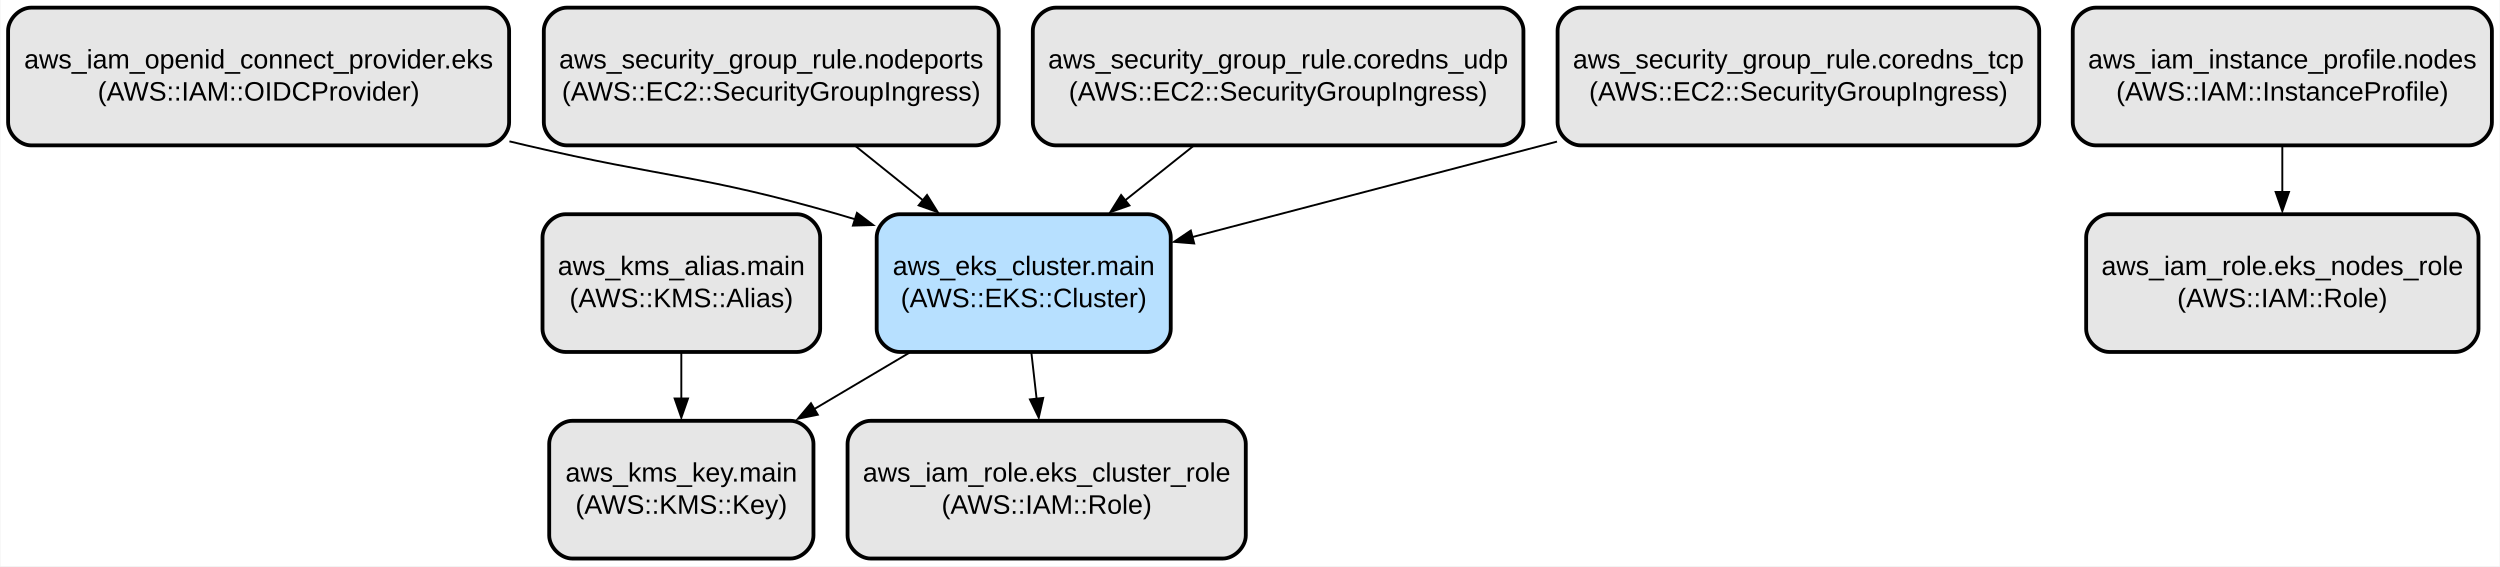
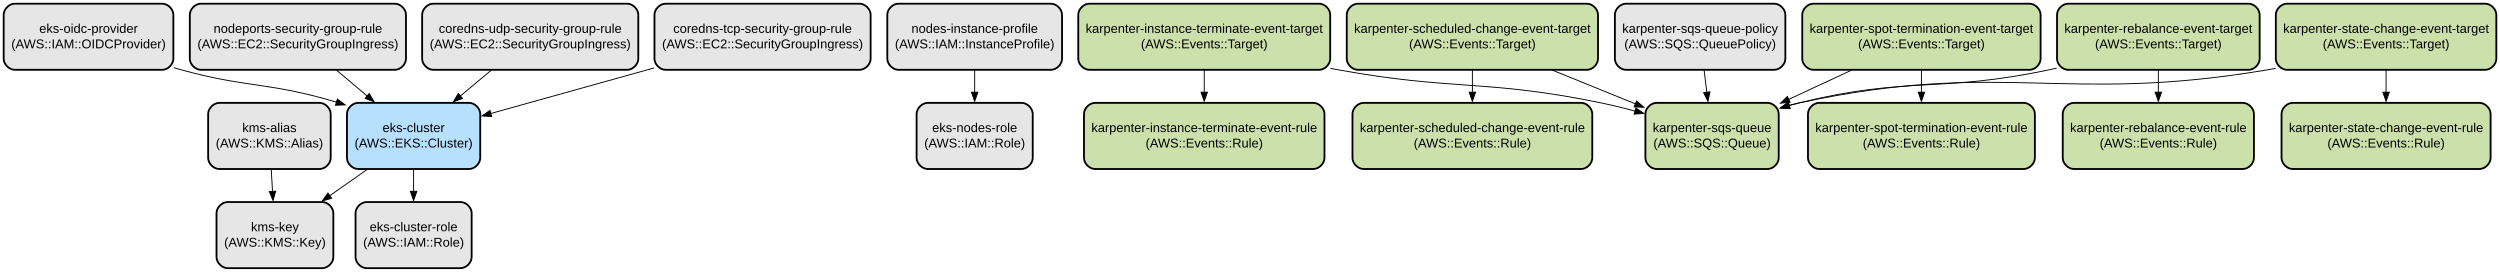
- <svg xmlns="http://www.w3.org/2000/svg" width="1307pt" height="296pt" viewBox="0.00 0.00 1306.53 296.00">
+ <svg xmlns="http://www.w3.org/2000/svg" width="2722pt" height="296pt" viewBox="0.00 0.00 2722.46 296.00">
  <g id="graph0" class="graph" transform="scale(1 1) rotate(0) translate(4 292)">
-     <polygon fill="white" stroke="none" points="-4,4 -4,-292 1302.53,-292 1302.53,4 -4,4" />
+     <polygon fill="white" stroke="none" points="-4,4 -4,-292 2718.46,-292 2718.46,4 -4,4" />
    <g id="node1" class="node">
-       <path fill="#b7e0ff" stroke="black" stroke-width="2" d="M595.83,-180C595.83,-180 466.1,-180 466.1,-180 460.1,-180 454.1,-174 454.1,-168 454.1,-168 454.1,-120 454.1,-120 454.1,-114 460.1,-108 466.1,-108 466.1,-108 595.83,-108 595.83,-108 601.83,-108 607.83,-114 607.83,-120 607.83,-120 607.83,-168 607.83,-168 607.83,-174 601.83,-180 595.83,-180" />
-       <text text-anchor="middle" x="530.96" y="-148.2" font-family="Arial" font-size="14.00">aws_eks_cluster.main</text>
-       <text text-anchor="middle" x="530.96" y="-131.4" font-family="Arial" font-size="14.00">(AWS::EKS::Cluster)</text>
+       <path fill="#b7e0ff" stroke="black" stroke-width="2" d="M506.96,-180C506.96,-180 385.83,-180 385.83,-180 379.83,-180 373.83,-174 373.83,-168 373.83,-168 373.83,-120 373.83,-120 373.83,-114 379.83,-108 385.83,-108 385.83,-108 506.96,-108 506.96,-108 512.96,-108 518.96,-114 518.96,-120 518.96,-120 518.96,-168 518.96,-168 518.96,-174 512.96,-180 506.96,-180" />
+       <text text-anchor="middle" x="446.4" y="-148.2" font-family="Arial" font-size="14.00">eks-cluster</text>
+       <text text-anchor="middle" x="446.4" y="-131.4" font-family="Arial" font-size="14.00">(AWS::EKS::Cluster)</text>
    </g>
    <g id="node2" class="node">
-       <path fill="#e6e6e6" stroke="black" stroke-width="2" d="M635.06,-72C635.06,-72 450.87,-72 450.87,-72 444.87,-72 438.87,-66 438.87,-60 438.87,-60 438.87,-12 438.87,-12 438.87,-6 444.87,0 450.87,0 450.87,0 635.06,0 635.06,0 641.06,0 647.06,-6 647.06,-12 647.06,-12 647.06,-60 647.06,-60 647.06,-66 641.06,-72 635.06,-72" />
-       <text text-anchor="middle" x="542.96" y="-40.2" font-family="Arial" font-size="14.00">aws_iam_role.eks_cluster_role</text>
-       <text text-anchor="middle" x="542.96" y="-23.4" font-family="Arial" font-size="14.00">(AWS::IAM::Role)</text>
+       <path fill="#e6e6e6" stroke="black" stroke-width="2" d="M497.62,-72C497.62,-72 395.17,-72 395.17,-72 389.17,-72 383.17,-66 383.17,-60 383.17,-60 383.17,-12 383.17,-12 383.17,-6 389.17,0 395.17,0 395.17,0 497.62,0 497.62,0 503.62,0 509.62,-6 509.62,-12 509.62,-12 509.62,-60 509.62,-60 509.62,-66 503.62,-72 497.62,-72" />
+       <text text-anchor="middle" x="446.4" y="-40.2" font-family="Arial" font-size="14.00">eks-cluster-role</text>
+       <text text-anchor="middle" x="446.4" y="-23.4" font-family="Arial" font-size="14.00">(AWS::IAM::Role)</text>
    </g>
    <g id="edge1" class="edge">
-       <path fill="none" stroke="black" d="M534.96,-107.7C535.84,-99.93 536.79,-91.57 537.71,-83.43" />
-       <polygon fill="black" stroke="black" points="541.17,-83.98 538.82,-73.65 534.21,-83.19 541.17,-83.98" />
+       <path fill="none" stroke="black" d="M446.4,-107.7C446.4,-99.93 446.4,-91.57 446.4,-83.43" />
+       <polygon fill="black" stroke="black" points="449.9,-83.66 446.4,-73.66 442.9,-83.66 449.9,-83.66" />
    </g>
    <g id="node5" class="node">
-       <path fill="#e6e6e6" stroke="black" stroke-width="2" d="M409.04,-72C409.04,-72 294.89,-72 294.89,-72 288.89,-72 282.89,-66 282.89,-60 282.89,-60 282.89,-12 282.89,-12 282.89,-6 288.89,0 294.89,0 294.89,0 409.04,0 409.04,0 415.04,0 421.04,-6 421.04,-12 421.04,-12 421.04,-60 421.04,-60 421.04,-66 415.04,-72 409.04,-72" />
-       <text text-anchor="middle" x="351.96" y="-40.2" font-family="Arial" font-size="14.00">aws_kms_key.main</text>
-       <text text-anchor="middle" x="351.96" y="-23.4" font-family="Arial" font-size="14.00">(AWS::KMS::Key)</text>
+       <path fill="#e6e6e6" stroke="black" stroke-width="2" d="M347.01,-72C347.01,-72 243.78,-72 243.78,-72 237.78,-72 231.78,-66 231.78,-60 231.78,-60 231.78,-12 231.78,-12 231.78,-6 237.78,0 243.78,0 243.78,0 347.01,0 347.01,0 353.01,0 359.01,-6 359.01,-12 359.01,-12 359.01,-60 359.01,-60 359.01,-66 353.01,-72 347.01,-72" />
+       <text text-anchor="middle" x="295.4" y="-40.2" font-family="Arial" font-size="14.00">kms-key</text>
+       <text text-anchor="middle" x="295.4" y="-23.4" font-family="Arial" font-size="14.00">(AWS::KMS::Key)</text>
    </g>
    <g id="edge2" class="edge">
-       <path fill="none" stroke="black" d="M471.36,-107.7C455.29,-98.19 437.77,-87.81 421.23,-78.01" />
-       <polygon fill="black" stroke="black" points="423.3,-75.18 412.92,-73.09 419.74,-81.2 423.3,-75.18" />
+       <path fill="none" stroke="black" d="M396.12,-107.7C382.94,-98.46 368.61,-88.39 355,-78.84" />
+       <polygon fill="black" stroke="black" points="357.15,-76.07 346.95,-73.19 353.13,-81.8 357.15,-76.07" />
    </g>
    <g id="node3" class="node">
-       <path fill="#e6e6e6" stroke="black" stroke-width="2" d="M1279.52,-180C1279.52,-180 1098.41,-180 1098.41,-180 1092.41,-180 1086.41,-174 1086.41,-168 1086.41,-168 1086.41,-120 1086.41,-120 1086.41,-114 1092.41,-108 1098.41,-108 1098.41,-108 1279.52,-108 1279.52,-108 1285.52,-108 1291.52,-114 1291.52,-120 1291.52,-120 1291.52,-168 1291.52,-168 1291.52,-174 1285.52,-180 1279.52,-180" />
-       <text text-anchor="middle" x="1188.96" y="-148.2" font-family="Arial" font-size="14.00">aws_iam_role.eks_nodes_role</text>
-       <text text-anchor="middle" x="1188.96" y="-131.4" font-family="Arial" font-size="14.00">(AWS::IAM::Role)</text>
+       <path fill="#e6e6e6" stroke="black" stroke-width="2" d="M1108.62,-180C1108.62,-180 1006.17,-180 1006.17,-180 1000.17,-180 994.17,-174 994.17,-168 994.17,-168 994.17,-120 994.17,-120 994.17,-114 1000.17,-108 1006.17,-108 1006.17,-108 1108.62,-108 1108.62,-108 1114.62,-108 1120.62,-114 1120.62,-120 1120.62,-120 1120.62,-168 1120.62,-168 1120.62,-174 1114.62,-180 1108.62,-180" />
+       <text text-anchor="middle" x="1057.4" y="-148.2" font-family="Arial" font-size="14.00">eks-nodes-role</text>
+       <text text-anchor="middle" x="1057.4" y="-131.4" font-family="Arial" font-size="14.00">(AWS::IAM::Role)</text>
    </g>
    <g id="node4" class="node">
-       <path fill="#e6e6e6" stroke="black" stroke-width="2" d="M1286.53,-288C1286.53,-288 1091.4,-288 1091.4,-288 1085.4,-288 1079.4,-282 1079.4,-276 1079.4,-276 1079.4,-228 1079.4,-228 1079.4,-222 1085.4,-216 1091.4,-216 1091.4,-216 1286.53,-216 1286.53,-216 1292.53,-216 1298.53,-222 1298.53,-228 1298.53,-228 1298.53,-276 1298.53,-276 1298.53,-282 1292.53,-288 1286.53,-288" />
-       <text text-anchor="middle" x="1188.96" y="-256.2" font-family="Arial" font-size="14.00">aws_iam_instance_profile.nodes</text>
-       <text text-anchor="middle" x="1188.96" y="-239.4" font-family="Arial" font-size="14.00">(AWS::IAM::InstanceProfile)</text>
+       <path fill="#e6e6e6" stroke="black" stroke-width="2" d="M1140.53,-288C1140.53,-288 974.26,-288 974.26,-288 968.26,-288 962.26,-282 962.26,-276 962.26,-276 962.26,-228 962.26,-228 962.26,-222 968.26,-216 974.26,-216 974.26,-216 1140.53,-216 1140.53,-216 1146.53,-216 1152.53,-222 1152.53,-228 1152.53,-228 1152.53,-276 1152.53,-276 1152.53,-282 1146.53,-288 1140.53,-288" />
+       <text text-anchor="middle" x="1057.4" y="-256.2" font-family="Arial" font-size="14.00">nodes-instance-profile</text>
+       <text text-anchor="middle" x="1057.4" y="-239.4" font-family="Arial" font-size="14.00">(AWS::IAM::InstanceProfile)</text>
    </g>
    <g id="edge3" class="edge">
-       <path fill="none" stroke="black" d="M1188.96,-215.7C1188.96,-207.93 1188.96,-199.57 1188.96,-191.43" />
-       <polygon fill="black" stroke="black" points="1192.46,-191.66 1188.96,-181.66 1185.46,-191.66 1192.46,-191.66" />
+       <path fill="none" stroke="black" d="M1057.4,-215.7C1057.4,-207.93 1057.4,-199.57 1057.4,-191.43" />
+       <polygon fill="black" stroke="black" points="1060.9,-191.66 1057.4,-181.66 1053.9,-191.66 1060.9,-191.66" />
    </g>
    <g id="node6" class="node">
-       <path fill="#e6e6e6" stroke="black" stroke-width="2" d="M412.54,-180C412.54,-180 291.39,-180 291.39,-180 285.39,-180 279.39,-174 279.39,-168 279.39,-168 279.39,-120 279.39,-120 279.39,-114 285.39,-108 291.39,-108 291.39,-108 412.54,-108 412.54,-108 418.54,-108 424.54,-114 424.54,-120 424.54,-120 424.54,-168 424.54,-168 424.54,-174 418.54,-180 412.54,-180" />
-       <text text-anchor="middle" x="351.96" y="-148.2" font-family="Arial" font-size="14.00">aws_kms_alias.main</text>
-       <text text-anchor="middle" x="351.96" y="-131.4" font-family="Arial" font-size="14.00">(AWS::KMS::Alias)</text>
+       <path fill="#e6e6e6" stroke="black" stroke-width="2" d="M344.12,-180C344.12,-180 234.67,-180 234.67,-180 228.67,-180 222.67,-174 222.67,-168 222.67,-168 222.67,-120 222.67,-120 222.67,-114 228.67,-108 234.67,-108 234.67,-108 344.12,-108 344.12,-108 350.12,-108 356.12,-114 356.12,-120 356.12,-120 356.12,-168 356.12,-168 356.12,-174 350.12,-180 344.12,-180" />
+       <text text-anchor="middle" x="289.4" y="-148.2" font-family="Arial" font-size="14.00">kms-alias</text>
+       <text text-anchor="middle" x="289.4" y="-131.4" font-family="Arial" font-size="14.00">(AWS::KMS::Alias)</text>
    </g>
    <g id="edge4" class="edge">
-       <path fill="none" stroke="black" d="M351.96,-107.7C351.96,-99.93 351.96,-91.57 351.96,-83.43" />
-       <polygon fill="black" stroke="black" points="355.46,-83.66 351.96,-73.66 348.46,-83.66 355.46,-83.66" />
+       <path fill="none" stroke="black" d="M291.39,-107.7C291.83,-99.93 292.31,-91.57 292.77,-83.43" />
+       <polygon fill="black" stroke="black" points="296.25,-83.84 293.32,-73.65 289.26,-83.44 296.25,-83.84" />
    </g>
    <g id="node7" class="node">
-       <path fill="#e6e6e6" stroke="black" stroke-width="2" d="M249.93,-288C249.93,-288 12,-288 12,-288 6,-288 0,-282 0,-276 0,-276 0,-228 0,-228 0,-222 6,-216 12,-216 12,-216 249.93,-216 249.93,-216 255.93,-216 261.93,-222 261.93,-228 261.93,-228 261.93,-276 261.93,-276 261.93,-282 255.93,-288 249.93,-288" />
-       <text text-anchor="middle" x="130.96" y="-256.2" font-family="Arial" font-size="14.00">aws_iam_openid_connect_provider.eks</text>
-       <text text-anchor="middle" x="130.96" y="-239.4" font-family="Arial" font-size="14.00">(AWS::IAM::OIDCProvider)</text>
+       <path fill="#e6e6e6" stroke="black" stroke-width="2" d="M172.79,-288C172.79,-288 12,-288 12,-288 6,-288 0,-282 0,-276 0,-276 0,-228 0,-228 0,-222 6,-216 12,-216 12,-216 172.79,-216 172.79,-216 178.79,-216 184.79,-222 184.79,-228 184.79,-228 184.79,-276 184.79,-276 184.79,-282 178.79,-288 172.79,-288" />
+       <text text-anchor="middle" x="92.4" y="-256.2" font-family="Arial" font-size="14.00">eks-oidc-provider</text>
+       <text text-anchor="middle" x="92.4" y="-239.4" font-family="Arial" font-size="14.00">(AWS::IAM::OIDCProvider)</text>
    </g>
    <g id="edge5" class="edge">
-       <path fill="none" stroke="black" d="M262.1,-218.1C265.08,-217.39 268.04,-216.69 270.96,-216 343.18,-199 362.7,-200.63 433.96,-180 436.89,-179.15 439.85,-178.27 442.83,-177.35" />
-       <polygon fill="black" stroke="black" points="443.78,-180.72 452.25,-174.35 441.66,-174.05 443.78,-180.72" />
+       <path fill="none" stroke="black" d="M185.26,-218.32C188,-217.52 190.71,-216.74 193.4,-216 265.29,-196.11 288.84,-202.91 362.61,-180.68" />
+       <polygon fill="black" stroke="black" points="363.4,-184.1 371.91,-177.79 361.32,-177.41 363.4,-184.1" />
    </g>
    <g id="node8" class="node">
-       <path fill="#e6e6e6" stroke="black" stroke-width="2" d="M505.86,-288C505.86,-288 292.07,-288 292.07,-288 286.07,-288 280.07,-282 280.07,-276 280.07,-276 280.07,-228 280.07,-228 280.07,-222 286.07,-216 292.07,-216 292.07,-216 505.86,-216 505.86,-216 511.86,-216 517.86,-222 517.86,-228 517.86,-228 517.86,-276 517.86,-276 517.86,-282 511.86,-288 505.86,-288" />
-       <text text-anchor="middle" x="398.96" y="-256.2" font-family="Arial" font-size="14.00">aws_security_group_rule.nodeports</text>
-       <text text-anchor="middle" x="398.96" y="-239.4" font-family="Arial" font-size="14.00">(AWS::EC2::SecurityGroupIngress)</text>
+       <path fill="#e6e6e6" stroke="black" stroke-width="2" d="M426.1,-288C426.1,-288 214.7,-288 214.7,-288 208.7,-288 202.7,-282 202.7,-276 202.7,-276 202.7,-228 202.7,-228 202.7,-222 208.7,-216 214.7,-216 214.7,-216 426.1,-216 426.1,-216 432.1,-216 438.1,-222 438.1,-228 438.1,-228 438.1,-276 438.1,-276 438.1,-282 432.1,-288 426.1,-288" />
+       <text text-anchor="middle" x="320.4" y="-256.2" font-family="Arial" font-size="14.00">nodeports-security-group-rule</text>
+       <text text-anchor="middle" x="320.4" y="-239.4" font-family="Arial" font-size="14.00">(AWS::EC2::SecurityGroupIngress)</text>
    </g>
    <g id="edge6" class="edge">
-       <path fill="none" stroke="black" d="M442.92,-215.7C454.27,-206.59 466.61,-196.68 478.36,-187.24" />
-       <polygon fill="black" stroke="black" points="480.42,-190.08 486.02,-181.09 476.03,-184.62 480.42,-190.08" />
+       <path fill="none" stroke="black" d="M362.35,-215.7C373.09,-206.67 384.74,-196.87 395.85,-187.52" />
+       <polygon fill="black" stroke="black" points="398.07,-190.23 403.47,-181.12 393.56,-184.88 398.07,-190.23" />
    </g>
    <g id="node9" class="node">
-       <path fill="#e6e6e6" stroke="black" stroke-width="2" d="M780.21,-288C780.21,-288 547.72,-288 547.72,-288 541.72,-288 535.72,-282 535.72,-276 535.72,-276 535.72,-228 535.72,-228 535.72,-222 541.72,-216 547.72,-216 547.72,-216 780.21,-216 780.21,-216 786.21,-216 792.21,-222 792.21,-228 792.21,-228 792.21,-276 792.21,-276 792.21,-282 786.21,-288 780.21,-288" />
-       <text text-anchor="middle" x="663.96" y="-256.2" font-family="Arial" font-size="14.00">aws_security_group_rule.coredns_udp</text>
-       <text text-anchor="middle" x="663.96" y="-239.4" font-family="Arial" font-size="14.00">(AWS::EC2::SecurityGroupIngress)</text>
+       <path fill="#e6e6e6" stroke="black" stroke-width="2" d="M679.1,-288C679.1,-288 467.7,-288 467.7,-288 461.7,-288 455.7,-282 455.7,-276 455.7,-276 455.7,-228 455.7,-228 455.7,-222 461.7,-216 467.7,-216 467.7,-216 679.1,-216 679.1,-216 685.1,-216 691.1,-222 691.1,-228 691.1,-228 691.1,-276 691.1,-276 691.1,-282 685.1,-288 679.1,-288" />
+       <text text-anchor="middle" x="573.4" y="-256.2" font-family="Arial" font-size="14.00">coredns-udp-security-group-rule</text>
+       <text text-anchor="middle" x="573.4" y="-239.4" font-family="Arial" font-size="14.00">(AWS::EC2::SecurityGroupIngress)</text>
    </g>
    <g id="edge7" class="edge">
-       <path fill="none" stroke="black" d="M619.68,-215.7C608.24,-206.59 595.8,-196.68 583.97,-187.24" />
-       <polygon fill="black" stroke="black" points="586.24,-184.58 576.24,-181.09 581.88,-190.06 586.24,-184.58" />
+       <path fill="none" stroke="black" d="M531.11,-215.7C520.18,-206.59 508.31,-196.68 497.01,-187.24" />
+       <polygon fill="black" stroke="black" points="499.58,-184.83 489.66,-181.11 495.1,-190.21 499.58,-184.83" />
    </g>
    <g id="node10" class="node">
-       <path fill="#e6e6e6" stroke="black" stroke-width="2" d="M1049.86,-288C1049.86,-288 822.07,-288 822.07,-288 816.07,-288 810.07,-282 810.07,-276 810.07,-276 810.07,-228 810.07,-228 810.07,-222 816.07,-216 822.07,-216 822.07,-216 1049.86,-216 1049.86,-216 1055.86,-216 1061.86,-222 1061.86,-228 1061.86,-228 1061.86,-276 1061.86,-276 1061.86,-282 1055.86,-288 1049.86,-288" />
-       <text text-anchor="middle" x="935.96" y="-256.2" font-family="Arial" font-size="14.00">aws_security_group_rule.coredns_tcp</text>
-       <text text-anchor="middle" x="935.96" y="-239.4" font-family="Arial" font-size="14.00">(AWS::EC2::SecurityGroupIngress)</text>
+       <path fill="#e6e6e6" stroke="black" stroke-width="2" d="M932.1,-288C932.1,-288 720.7,-288 720.7,-288 714.7,-288 708.7,-282 708.7,-276 708.7,-276 708.7,-228 708.7,-228 708.7,-222 714.7,-216 720.7,-216 720.7,-216 932.1,-216 932.1,-216 938.1,-216 944.1,-222 944.1,-228 944.1,-228 944.1,-276 944.1,-276 944.1,-282 938.1,-288 932.1,-288" />
+       <text text-anchor="middle" x="826.4" y="-256.2" font-family="Arial" font-size="14.00">coredns-tcp-security-group-rule</text>
+       <text text-anchor="middle" x="826.4" y="-239.4" font-family="Arial" font-size="14.00">(AWS::EC2::SecurityGroupIngress)</text>
    </g>
    <g id="edge8" class="edge">
-       <path fill="none" stroke="black" d="M809.76,-217.97C747.84,-201.76 674.78,-182.64 618.98,-168.04" />
-       <polygon fill="black" stroke="black" points="620.09,-164.71 609.53,-165.56 618.31,-171.48 620.09,-164.71" />
+       <path fill="none" stroke="black" d="M708.25,-218.04C650.58,-201.96 582.56,-182.98 530.3,-168.41" />
+       <polygon fill="black" stroke="black" points="531.43,-165.09 520.86,-165.77 529.55,-171.83 531.43,-165.09" />
+     </g>
+     <g id="node11" class="node">
+       <path fill="#cce0ac" stroke="black" stroke-width="2" d="M1920.99,-180C1920.99,-180 1799.8,-180 1799.8,-180 1793.8,-180 1787.8,-174 1787.8,-168 1787.8,-168 1787.8,-120 1787.8,-120 1787.8,-114 1793.8,-108 1799.8,-108 1799.8,-108 1920.99,-108 1920.99,-108 1926.99,-108 1932.99,-114 1932.99,-120 1932.99,-120 1932.99,-168 1932.99,-168 1932.99,-174 1926.99,-180 1920.99,-180" />
+       <text text-anchor="middle" x="1860.4" y="-148.2" font-family="Arial" font-size="14.00">karpenter-sqs-queue</text>
+       <text text-anchor="middle" x="1860.4" y="-131.4" font-family="Arial" font-size="14.00">(AWS::SQS::Queue)</text>
+     </g>
+     <g id="node12" class="node">
+       <path fill="#e6e6e6" stroke="black" stroke-width="2" d="M1928.22,-288C1928.22,-288 1766.58,-288 1766.58,-288 1760.58,-288 1754.58,-282 1754.58,-276 1754.58,-276 1754.58,-228 1754.58,-228 1754.58,-222 1760.58,-216 1766.58,-216 1766.58,-216 1928.22,-216 1928.22,-216 1934.22,-216 1940.22,-222 1940.22,-228 1940.22,-228 1940.22,-276 1940.22,-276 1940.22,-282 1934.22,-288 1928.22,-288" />
+       <text text-anchor="middle" x="1847.4" y="-256.2" font-family="Arial" font-size="14.00">karpenter-sqs-queue-policy</text>
+       <text text-anchor="middle" x="1847.4" y="-239.4" font-family="Arial" font-size="14.00">(AWS::SQS::QueuePolicy)</text>
+     </g>
+     <g id="edge9" class="edge">
+       <path fill="none" stroke="black" d="M1851.73,-215.7C1852.68,-207.93 1853.7,-199.57 1854.7,-191.43" />
+       <polygon fill="black" stroke="black" points="1858.16,-192 1855.9,-181.64 1851.21,-191.14 1858.16,-192" />
+     </g>
+     <g id="node13" class="node">
+       <path fill="#cce0ac" stroke="black" stroke-width="2" d="M1426.34,-180C1426.34,-180 1188.45,-180 1188.45,-180 1182.45,-180 1176.45,-174 1176.45,-168 1176.45,-168 1176.45,-120 1176.45,-120 1176.45,-114 1182.45,-108 1188.45,-108 1188.45,-108 1426.34,-108 1426.34,-108 1432.34,-108 1438.34,-114 1438.34,-120 1438.34,-120 1438.34,-168 1438.34,-168 1438.34,-174 1432.34,-180 1426.34,-180" />
+       <text text-anchor="middle" x="1307.4" y="-148.2" font-family="Arial" font-size="14.00">karpenter-instance-terminate-event-rule</text>
+       <text text-anchor="middle" x="1307.4" y="-131.4" font-family="Arial" font-size="14.00">(AWS::Events::Rule)</text>
+     </g>
+     <g id="node14" class="node">
+       <path fill="#cce0ac" stroke="black" stroke-width="2" d="M1432.57,-288C1432.57,-288 1182.22,-288 1182.22,-288 1176.22,-288 1170.22,-282 1170.22,-276 1170.22,-276 1170.22,-228 1170.22,-228 1170.22,-222 1176.22,-216 1182.22,-216 1182.22,-216 1432.57,-216 1432.57,-216 1438.57,-216 1444.57,-222 1444.57,-228 1444.57,-228 1444.57,-276 1444.57,-276 1444.57,-282 1438.57,-288 1432.57,-288" />
+       <text text-anchor="middle" x="1307.4" y="-256.2" font-family="Arial" font-size="14.00">karpenter-instance-terminate-event-target</text>
+       <text text-anchor="middle" x="1307.4" y="-239.4" font-family="Arial" font-size="14.00">(AWS::Events::Target)</text>
+     </g>
+     <g id="edge11" class="edge">
+       <path fill="none" stroke="black" d="M1444.86,-217.6C1447.73,-217.05 1450.58,-216.51 1453.4,-216 1579.44,-193.03 1613.92,-205.88 1739.4,-180 1751.57,-177.49 1764.31,-174.37 1776.75,-171.03" />
+       <polygon fill="black" stroke="black" points="1777.42,-174.48 1786.13,-168.45 1775.56,-167.73 1777.42,-174.48" />
+     </g>
+     <g id="edge10" class="edge">
+       <path fill="none" stroke="black" d="M1307.4,-215.7C1307.4,-207.93 1307.4,-199.57 1307.4,-191.43" />
+       <polygon fill="black" stroke="black" points="1310.9,-191.66 1307.4,-181.66 1303.9,-191.66 1310.9,-191.66" />
+     </g>
+     <g id="node15" class="node">
+       <path fill="#cce0ac" stroke="black" stroke-width="2" d="M1717.97,-180C1717.97,-180 1480.82,-180 1480.82,-180 1474.82,-180 1468.82,-174 1468.82,-168 1468.82,-168 1468.82,-120 1468.82,-120 1468.82,-114 1474.82,-108 1480.82,-108 1480.82,-108 1717.97,-108 1717.97,-108 1723.97,-108 1729.97,-114 1729.97,-120 1729.97,-120 1729.97,-168 1729.97,-168 1729.97,-174 1723.97,-180 1717.97,-180" />
+       <text text-anchor="middle" x="1599.4" y="-148.2" font-family="Arial" font-size="14.00">karpenter-scheduled-change-event-rule</text>
+       <text text-anchor="middle" x="1599.4" y="-131.4" font-family="Arial" font-size="14.00">(AWS::Events::Rule)</text>
+     </g>
+     <g id="node16" class="node">
+       <path fill="#cce0ac" stroke="black" stroke-width="2" d="M1724.2,-288C1724.2,-288 1474.6,-288 1474.6,-288 1468.6,-288 1462.6,-282 1462.6,-276 1462.6,-276 1462.6,-228 1462.6,-228 1462.6,-222 1468.6,-216 1474.6,-216 1474.6,-216 1724.2,-216 1724.2,-216 1730.2,-216 1736.2,-222 1736.2,-228 1736.2,-228 1736.2,-276 1736.2,-276 1736.2,-282 1730.2,-288 1724.2,-288" />
+       <text text-anchor="middle" x="1599.4" y="-256.2" font-family="Arial" font-size="14.00">karpenter-scheduled-change-event-target</text>
+       <text text-anchor="middle" x="1599.4" y="-239.4" font-family="Arial" font-size="14.00">(AWS::Events::Target)</text>
+     </g>
+     <g id="edge13" class="edge">
+       <path fill="none" stroke="black" d="M1686.67,-215.56C1715.84,-203.71 1748.25,-190.54 1777.11,-178.83" />
+       <polygon fill="black" stroke="black" points="1778.22,-182.15 1786.17,-175.15 1775.58,-175.67 1778.22,-182.15" />
+     </g>
+     <g id="edge12" class="edge">
+       <path fill="none" stroke="black" d="M1599.4,-215.7C1599.4,-207.93 1599.4,-199.57 1599.4,-191.43" />
+       <polygon fill="black" stroke="black" points="1602.9,-191.66 1599.4,-181.66 1595.9,-191.66 1602.9,-191.66" />
+     </g>
+     <g id="node17" class="node">
+       <path fill="#cce0ac" stroke="black" stroke-width="2" d="M2199.95,-180C2199.95,-180 1976.85,-180 1976.85,-180 1970.85,-180 1964.85,-174 1964.85,-168 1964.85,-168 1964.85,-120 1964.85,-120 1964.85,-114 1970.85,-108 1976.85,-108 1976.85,-108 2199.95,-108 2199.95,-108 2205.95,-108 2211.95,-114 2211.95,-120 2211.95,-120 2211.95,-168 2211.95,-168 2211.95,-174 2205.95,-180 2199.95,-180" />
+       <text text-anchor="middle" x="2088.4" y="-148.2" font-family="Arial" font-size="14.00">karpenter-spot-termination-event-rule</text>
+       <text text-anchor="middle" x="2088.4" y="-131.4" font-family="Arial" font-size="14.00">(AWS::Events::Rule)</text>
+     </g>
+     <g id="node18" class="node">
+       <path fill="#cce0ac" stroke="black" stroke-width="2" d="M2206.18,-288C2206.18,-288 1970.62,-288 1970.62,-288 1964.62,-288 1958.62,-282 1958.62,-276 1958.62,-276 1958.62,-228 1958.62,-228 1958.62,-222 1964.62,-216 1970.62,-216 1970.62,-216 2206.18,-216 2206.18,-216 2212.18,-216 2218.18,-222 2218.18,-228 2218.18,-228 2218.18,-276 2218.18,-276 2218.18,-282 2212.18,-288 2206.18,-288" />
+       <text text-anchor="middle" x="2088.4" y="-256.2" font-family="Arial" font-size="14.00">karpenter-spot-termination-event-target</text>
+       <text text-anchor="middle" x="2088.4" y="-239.4" font-family="Arial" font-size="14.00">(AWS::Events::Target)</text>
+     </g>
+     <g id="edge15" class="edge">
+       <path fill="none" stroke="black" d="M2012.16,-215.56C1990.16,-205.33 1966.04,-194.11 1943.63,-183.7" />
+       <polygon fill="black" stroke="black" points="1945.39,-180.65 1934.84,-179.61 1942.44,-187 1945.39,-180.65" />
+     </g>
+     <g id="edge14" class="edge">
+       <path fill="none" stroke="black" d="M2088.4,-215.7C2088.4,-207.93 2088.4,-199.57 2088.4,-191.43" />
+       <polygon fill="black" stroke="black" points="2091.9,-191.66 2088.4,-181.66 2084.9,-191.66 2091.9,-191.66" />
+     </g>
+     <g id="node19" class="node">
+       <path fill="#cce0ac" stroke="black" stroke-width="2" d="M2438.5,-180C2438.5,-180 2254.29,-180 2254.29,-180 2248.29,-180 2242.29,-174 2242.29,-168 2242.29,-168 2242.29,-120 2242.29,-120 2242.29,-114 2248.29,-108 2254.29,-108 2254.29,-108 2438.5,-108 2438.5,-108 2444.5,-108 2450.5,-114 2450.5,-120 2450.5,-120 2450.5,-168 2450.5,-168 2450.5,-174 2444.5,-180 2438.5,-180" />
+       <text text-anchor="middle" x="2346.4" y="-148.2" font-family="Arial" font-size="14.00">karpenter-rebalance-event-rule</text>
+       <text text-anchor="middle" x="2346.4" y="-131.4" font-family="Arial" font-size="14.00">(AWS::Events::Rule)</text>
+     </g>
+     <g id="node20" class="node">
+       <path fill="#cce0ac" stroke="black" stroke-width="2" d="M2444.73,-288C2444.73,-288 2248.06,-288 2248.06,-288 2242.06,-288 2236.06,-282 2236.06,-276 2236.06,-276 2236.06,-228 2236.06,-228 2236.06,-222 2242.06,-216 2248.06,-216 2248.06,-216 2444.73,-216 2444.73,-216 2450.73,-216 2456.73,-222 2456.73,-228 2456.73,-228 2456.73,-276 2456.73,-276 2456.73,-282 2450.73,-288 2444.73,-288" />
+       <text text-anchor="middle" x="2346.4" y="-256.2" font-family="Arial" font-size="14.00">karpenter-rebalance-event-target</text>
+       <text text-anchor="middle" x="2346.4" y="-239.4" font-family="Arial" font-size="14.00">(AWS::Events::Target)</text>
+     </g>
+     <g id="edge17" class="edge">
+       <path fill="none" stroke="black" d="M2235.69,-217.83C2232.9,-217.19 2230.14,-216.58 2227.4,-216 2108.1,-190.72 2073.78,-209.26 1955.4,-180 1951.66,-179.08 1947.86,-178.05 1944.05,-176.96" />
+       <polygon fill="black" stroke="black" points="1945.31,-173.68 1934.73,-174.13 1943.28,-180.38 1945.31,-173.68" />
+     </g>
+     <g id="edge16" class="edge">
+       <path fill="none" stroke="black" d="M2346.4,-215.7C2346.4,-207.93 2346.4,-199.57 2346.4,-191.43" />
+       <polygon fill="black" stroke="black" points="2349.9,-191.66 2346.4,-181.66 2342.9,-191.66 2349.9,-191.66" />
+     </g>
+     <g id="node21" class="node">
+       <path fill="#cce0ac" stroke="black" stroke-width="2" d="M2696.23,-180C2696.23,-180 2492.56,-180 2492.56,-180 2486.56,-180 2480.56,-174 2480.56,-168 2480.56,-168 2480.56,-120 2480.56,-120 2480.56,-114 2486.56,-108 2492.56,-108 2492.56,-108 2696.23,-108 2696.23,-108 2702.23,-108 2708.23,-114 2708.23,-120 2708.23,-120 2708.23,-168 2708.23,-168 2708.23,-174 2702.23,-180 2696.23,-180" />
+       <text text-anchor="middle" x="2594.4" y="-148.2" font-family="Arial" font-size="14.00">karpenter-state-change-event-rule</text>
+       <text text-anchor="middle" x="2594.4" y="-131.4" font-family="Arial" font-size="14.00">(AWS::Events::Rule)</text>
+     </g>
+     <g id="node22" class="node">
+       <path fill="#cce0ac" stroke="black" stroke-width="2" d="M2702.46,-288C2702.46,-288 2486.33,-288 2486.33,-288 2480.33,-288 2474.33,-282 2474.33,-276 2474.33,-276 2474.33,-228 2474.33,-228 2474.33,-222 2480.33,-216 2486.33,-216 2486.33,-216 2702.46,-216 2702.46,-216 2708.46,-216 2714.46,-222 2714.46,-228 2714.46,-228 2714.46,-276 2714.46,-276 2714.46,-282 2708.46,-288 2702.46,-288" />
+       <text text-anchor="middle" x="2594.4" y="-256.2" font-family="Arial" font-size="14.00">karpenter-state-change-event-target</text>
+       <text text-anchor="middle" x="2594.4" y="-239.4" font-family="Arial" font-size="14.00">(AWS::Events::Target)</text>
+     </g>
+     <g id="edge19" class="edge">
+       <path fill="none" stroke="black" d="M2474.05,-217.56C2471.14,-217 2468.26,-216.48 2465.4,-216 2241.35,-178.07 2177.55,-227.75 1955.4,-180 1951.79,-179.22 1948.13,-178.34 1944.46,-177.37" />
+       <polygon fill="black" stroke="black" points="1945.47,-174.02 1934.89,-174.65 1943.55,-180.75 1945.47,-174.02" />
+     </g>
+     <g id="edge18" class="edge">
+       <path fill="none" stroke="black" d="M2594.4,-215.7C2594.4,-207.93 2594.4,-199.57 2594.4,-191.43" />
+       <polygon fill="black" stroke="black" points="2597.9,-191.66 2594.4,-181.66 2590.9,-191.66 2597.9,-191.66" />
    </g>
  </g>
</svg>
